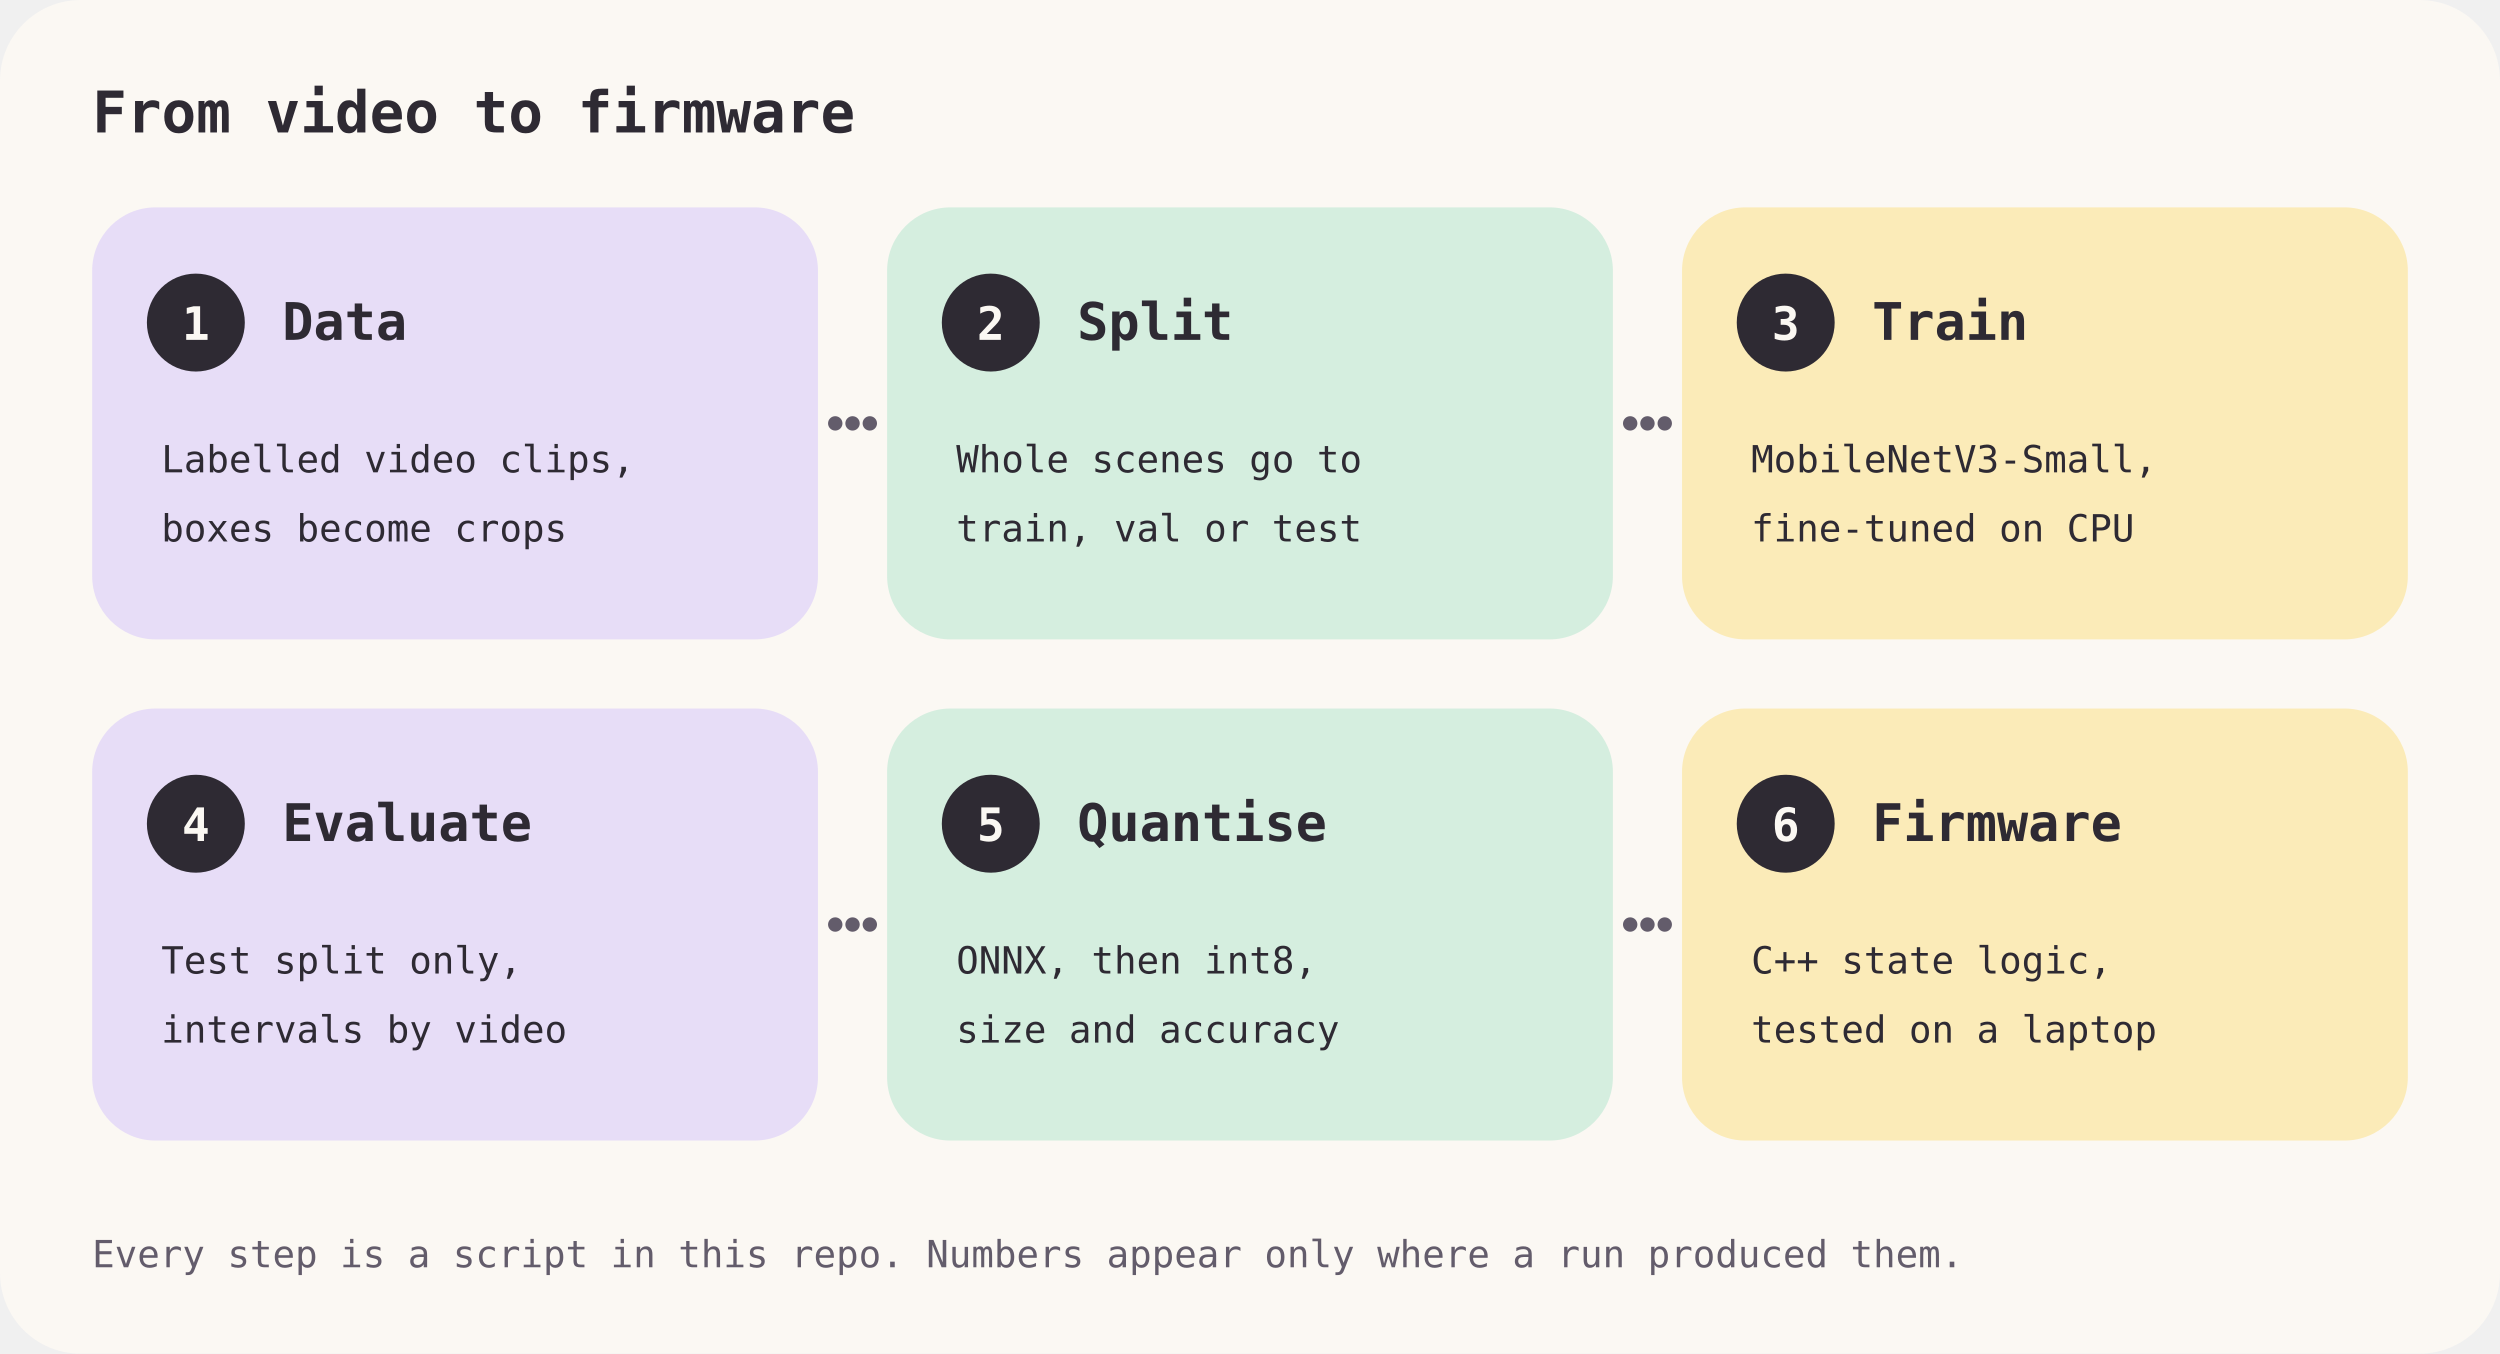
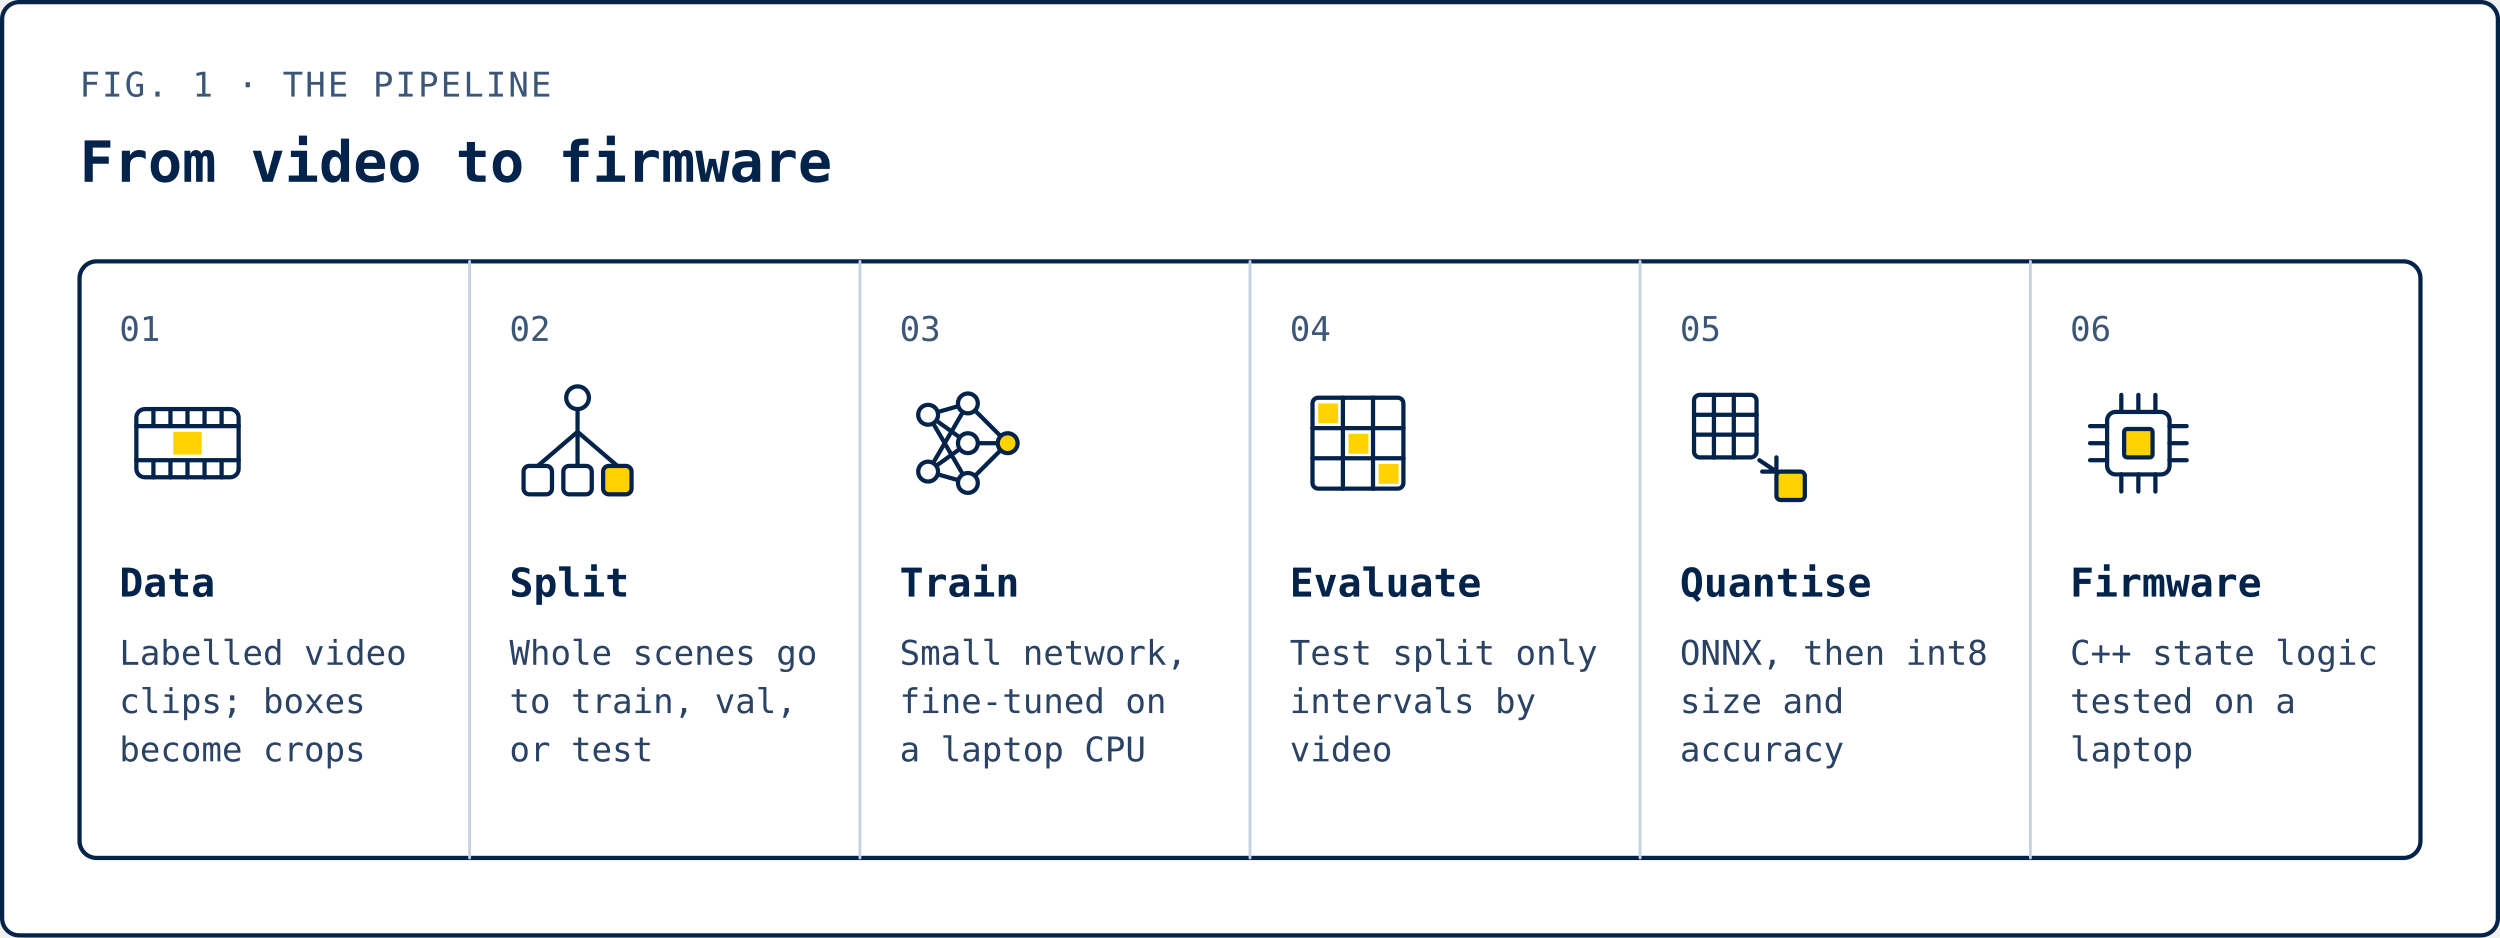
- <svg xmlns="http://www.w3.org/2000/svg" viewBox="0 0 868 470" width="868" height="470" role="img" aria-labelledby="t d" font-family="ui-monospace, &quot;SF Mono&quot;, &quot;JetBrains Mono&quot;, Menlo, Consolas, monospace">
-   <rect x="0" y="0" width="868" height="470" rx="28" fill="#FBF8F3" />
-   <text x="32" y="46" font-size="20" font-weight="bold" fill="#2E2A33" text-anchor="start">From video to firmware</text>
-   <rect x="32" y="72" width="252" height="150" rx="22" fill="#E7DDF7" />
-   <circle cx="68" cy="112" r="17" fill="#2E2A33" />
-   <text x="68" y="118" font-size="16" font-weight="bold" fill="#FBF8F3" text-anchor="middle">1</text>
-   <text x="98" y="118" font-size="18" font-weight="bold" fill="#2E2A33" text-anchor="start">Data</text>
-   <text x="56" y="164" font-size="13" font-weight="normal" fill="#2E2A33" text-anchor="start">Labelled video clips,</text>
-   <text x="56" y="188" font-size="13" font-weight="normal" fill="#2E2A33" text-anchor="start">boxes become crops</text>
-   <circle cx="290" cy="147" r="2.5" fill="#635C6B" />
-   <circle cx="296" cy="147" r="2.5" fill="#635C6B" />
-   <circle cx="302" cy="147" r="2.5" fill="#635C6B" />
-   <rect x="308" y="72" width="252" height="150" rx="22" fill="#D5EEDF" />
-   <circle cx="344" cy="112" r="17" fill="#2E2A33" />
-   <text x="344" y="118" font-size="16" font-weight="bold" fill="#FBF8F3" text-anchor="middle">2</text>
-   <text x="374" y="118" font-size="18" font-weight="bold" fill="#2E2A33" text-anchor="start">Split</text>
-   <text x="332" y="164" font-size="13" font-weight="normal" fill="#2E2A33" text-anchor="start">Whole scenes go to</text>
-   <text x="332" y="188" font-size="13" font-weight="normal" fill="#2E2A33" text-anchor="start">train, val or test</text>
-   <circle cx="566" cy="147" r="2.5" fill="#635C6B" />
-   <circle cx="572" cy="147" r="2.5" fill="#635C6B" />
-   <circle cx="578" cy="147" r="2.5" fill="#635C6B" />
-   <rect x="584" y="72" width="252" height="150" rx="22" fill="#FBEBB8" />
-   <circle cx="620" cy="112" r="17" fill="#2E2A33" />
-   <text x="620" y="118" font-size="16" font-weight="bold" fill="#FBF8F3" text-anchor="middle">3</text>
-   <text x="650" y="118" font-size="18" font-weight="bold" fill="#2E2A33" text-anchor="start">Train</text>
-   <text x="608" y="164" font-size="13" font-weight="normal" fill="#2E2A33" text-anchor="start">MobileNetV3-Small,</text>
-   <text x="608" y="188" font-size="13" font-weight="normal" fill="#2E2A33" text-anchor="start">fine-tuned on CPU</text>
-   <rect x="32" y="246" width="252" height="150" rx="22" fill="#E7DDF7" />
-   <circle cx="68" cy="286" r="17" fill="#2E2A33" />
-   <text x="68" y="292" font-size="16" font-weight="bold" fill="#FBF8F3" text-anchor="middle">4</text>
-   <text x="98" y="292" font-size="18" font-weight="bold" fill="#2E2A33" text-anchor="start">Evaluate</text>
-   <text x="56" y="338" font-size="13" font-weight="normal" fill="#2E2A33" text-anchor="start">Test split only,</text>
-   <text x="56" y="362" font-size="13" font-weight="normal" fill="#2E2A33" text-anchor="start">intervals by video</text>
-   <circle cx="290" cy="321" r="2.5" fill="#635C6B" />
-   <circle cx="296" cy="321" r="2.5" fill="#635C6B" />
-   <circle cx="302" cy="321" r="2.5" fill="#635C6B" />
-   <rect x="308" y="246" width="252" height="150" rx="22" fill="#D5EEDF" />
-   <circle cx="344" cy="286" r="17" fill="#2E2A33" />
-   <text x="344" y="292" font-size="16" font-weight="bold" fill="#FBF8F3" text-anchor="middle">5</text>
-   <text x="374" y="292" font-size="18" font-weight="bold" fill="#2E2A33" text-anchor="start">Quantise</text>
-   <text x="332" y="338" font-size="13" font-weight="normal" fill="#2E2A33" text-anchor="start">ONNX, then int8,</text>
-   <text x="332" y="362" font-size="13" font-weight="normal" fill="#2E2A33" text-anchor="start">size and accuracy</text>
-   <circle cx="566" cy="321" r="2.5" fill="#635C6B" />
-   <circle cx="572" cy="321" r="2.5" fill="#635C6B" />
-   <circle cx="578" cy="321" r="2.5" fill="#635C6B" />
-   <rect x="584" y="246" width="252" height="150" rx="22" fill="#FBEBB8" />
-   <circle cx="620" cy="286" r="17" fill="#2E2A33" />
-   <text x="620" y="292" font-size="16" font-weight="bold" fill="#FBF8F3" text-anchor="middle">6</text>
-   <text x="650" y="292" font-size="18" font-weight="bold" fill="#2E2A33" text-anchor="start">Firmware</text>
-   <text x="608" y="338" font-size="13" font-weight="normal" fill="#2E2A33" text-anchor="start">C++ state logic,</text>
-   <text x="608" y="362" font-size="13" font-weight="normal" fill="#2E2A33" text-anchor="start">tested on a laptop</text>
-   <text x="32" y="440" font-size="13" font-weight="normal" fill="#635C6B" text-anchor="start">Every step is a script in this repo. Numbers appear only where a run produced them.</text>
+ <svg xmlns="http://www.w3.org/2000/svg" viewBox="0 0 880 330" width="880" height="330" role="img" aria-labelledby="t d" font-family="ui-monospace, &quot;SF Mono&quot;, Menlo, Consolas, monospace" fill="none" stroke="#03234B" stroke-width="1.5" stroke-linecap="round" stroke-linejoin="round">
+   <rect x="0.75" y="0.75" width="878.5" height="328.5" rx="6" fill="#FFFFFF" />
+   <text x="28" y="34" font-size="12" font-weight="500" fill="#3C5677" stroke="none" text-anchor="start" letter-spacing="0.72">FIG. 1 · THE PIPELINE</text>
+   <text x="28" y="64" font-size="20" font-weight="600" fill="#03234B" stroke="none" text-anchor="start">From video to firmware</text>
+   <rect x="28" y="92" width="824" height="210" rx="6" fill="#FFFFFF" stroke="#03234B" />
+   <text x="42.0" y="120" font-size="12" font-weight="500" fill="#3C5677" stroke="none" text-anchor="start">01</text>
+   <g transform="translate(42.0 132)" stroke="#03234B">
+     <rect x="6" y="12" width="36" height="24" rx="3" />
+     <path d="M6 18H42M6 30H42M12 12V18M18 12V18M24 12V18M30 12V18M36 12V18M12 30V36M18 30V36M24 30V36M30 30V36M36 30V36" />
+     <rect x="19" y="20" width="10" height="8" fill="#FFD200" stroke="none" />
+   </g>
+   <text x="42.0" y="210" font-size="14" font-weight="600" fill="#03234B" stroke="none" text-anchor="start">Data</text>
+   <text x="42.0" y="234" font-size="12" font-weight="400" fill="#2A4365" stroke="none" text-anchor="start">Labelled video</text>
+   <text x="42.0" y="251" font-size="12" font-weight="400" fill="#2A4365" stroke="none" text-anchor="start">clips; boxes</text>
+   <text x="42.0" y="268" font-size="12" font-weight="400" fill="#2A4365" stroke="none" text-anchor="start">become crops</text>
+   <path d="M165.3 92V302" stroke="#C6D2E1" stroke-width="1" />
+   <text x="179.333" y="120" font-size="12" font-weight="500" fill="#3C5677" stroke="none" text-anchor="start">02</text>
+   <g transform="translate(179.3 132)" stroke="#03234B">
+     <circle cx="24" cy="8" r="4" />
+     <path d="M24 12V20M24 20L10 32M24 20V32M24 20L38 32" />
+     <rect x="5" y="32" width="10" height="10" rx="2" />
+     <rect x="19" y="32" width="10" height="10" rx="2" />
+     <rect x="33" y="32" width="10" height="10" rx="2" fill="#FFD200" />
+   </g>
+   <text x="179.333" y="210" font-size="14" font-weight="600" fill="#03234B" stroke="none" text-anchor="start">Split</text>
+   <text x="179.333" y="234" font-size="12" font-weight="400" fill="#2A4365" stroke="none" text-anchor="start">Whole scenes go</text>
+   <text x="179.333" y="251" font-size="12" font-weight="400" fill="#2A4365" stroke="none" text-anchor="start">to train, val,</text>
+   <text x="179.333" y="268" font-size="12" font-weight="400" fill="#2A4365" stroke="none" text-anchor="start">or test</text>
+   <path d="M302.7 92V302" stroke="#C6D2E1" stroke-width="1" />
+   <text x="316.667" y="120" font-size="12" font-weight="500" fill="#3C5677" stroke="none" text-anchor="start">03</text>
+   <g transform="translate(316.7 132)" stroke="#03234B">
+     <path d="M10 14L24 10M10 14L24 24M10 14L24 38M10 34L24 10M10 34L24 24M10 34L24 38M24 10L38 24M24 24L38 24M24 38L38 24" />
+     <circle cx="10" cy="14" r="3.5" fill="#FFFFFF" />
+     <circle cx="10" cy="34" r="3.5" fill="#FFFFFF" />
+     <circle cx="24" cy="10" r="3.5" fill="#FFFFFF" />
+     <circle cx="24" cy="24" r="3.5" fill="#FFFFFF" />
+     <circle cx="24" cy="38" r="3.5" fill="#FFFFFF" />
+     <circle cx="38" cy="24" r="3.5" fill="#FFD200" />
+   </g>
+   <text x="316.667" y="210" font-size="14" font-weight="600" fill="#03234B" stroke="none" text-anchor="start">Train</text>
+   <text x="316.667" y="234" font-size="12" font-weight="400" fill="#2A4365" stroke="none" text-anchor="start">Small network,</text>
+   <text x="316.667" y="251" font-size="12" font-weight="400" fill="#2A4365" stroke="none" text-anchor="start">fine-tuned on</text>
+   <text x="316.667" y="268" font-size="12" font-weight="400" fill="#2A4365" stroke="none" text-anchor="start">a laptop CPU</text>
+   <path d="M440.0 92V302" stroke="#C6D2E1" stroke-width="1" />
+   <text x="454.0" y="120" font-size="12" font-weight="500" fill="#3C5677" stroke="none" text-anchor="start">04</text>
+   <g transform="translate(454.0 132)" stroke="#03234B">
+     <rect x="8" y="8" width="32" height="32" rx="2" />
+     <path d="M8 18.7H40M8 29.3H40M18.7 8V40M29.3 8V40" />
+     <rect x="10" y="10" width="7" height="7" fill="#FFD200" stroke="none" />
+     <rect x="20.7" y="20.7" width="7" height="7" fill="#FFD200" stroke="none" />
+     <rect x="31.3" y="31.3" width="7" height="7" fill="#FFD200" stroke="none" />
+   </g>
+   <text x="454.0" y="210" font-size="14" font-weight="600" fill="#03234B" stroke="none" text-anchor="start">Evaluate</text>
+   <text x="454.0" y="234" font-size="12" font-weight="400" fill="#2A4365" stroke="none" text-anchor="start">Test split only</text>
+   <text x="454.0" y="251" font-size="12" font-weight="400" fill="#2A4365" stroke="none" text-anchor="start">intervals by</text>
+   <text x="454.0" y="268" font-size="12" font-weight="400" fill="#2A4365" stroke="none" text-anchor="start">video</text>
+   <path d="M577.3 92V302" stroke="#C6D2E1" stroke-width="1" />
+   <text x="591.333" y="120" font-size="12" font-weight="500" fill="#3C5677" stroke="none" text-anchor="start">05</text>
+   <g transform="translate(591.3 132)" stroke="#03234B">
+     <rect x="5" y="7" width="22" height="22" rx="2" />
+     <path d="M5 14H27M5 21H27M12 7V29M19 7V29M28 30L34 34M34 34V29M34 34H29" />
+     <rect x="34" y="34" width="10" height="10" rx="1.5" fill="#FFD200" />
+   </g>
+   <text x="591.333" y="210" font-size="14" font-weight="600" fill="#03234B" stroke="none" text-anchor="start">Quantise</text>
+   <text x="591.333" y="234" font-size="12" font-weight="400" fill="#2A4365" stroke="none" text-anchor="start">ONNX, then int8</text>
+   <text x="591.333" y="251" font-size="12" font-weight="400" fill="#2A4365" stroke="none" text-anchor="start">size and</text>
+   <text x="591.333" y="268" font-size="12" font-weight="400" fill="#2A4365" stroke="none" text-anchor="start">accuracy</text>
+   <path d="M714.7 92V302" stroke="#C6D2E1" stroke-width="1" />
+   <text x="728.667" y="120" font-size="12" font-weight="500" fill="#3C5677" stroke="none" text-anchor="start">06</text>
+   <g transform="translate(728.7 132)" stroke="#03234B">
+     <rect x="13" y="13" width="22" height="22" rx="3" />
+     <rect x="19" y="19" width="10" height="10" rx="1" fill="#FFD200" />
+     <path d="M18 13V7M24 13V7M30 13V7M18 35V41M24 35V41M30 35V41M13 18H7M13 24H7M13 30H7M35 18H41M35 24H41M35 30H41" />
+   </g>
+   <text x="728.667" y="210" font-size="14" font-weight="600" fill="#03234B" stroke="none" text-anchor="start">Firmware</text>
+   <text x="728.667" y="234" font-size="12" font-weight="400" fill="#2A4365" stroke="none" text-anchor="start">C++ state logic</text>
+   <text x="728.667" y="251" font-size="12" font-weight="400" fill="#2A4365" stroke="none" text-anchor="start">tested on a</text>
+   <text x="728.667" y="268" font-size="12" font-weight="400" fill="#2A4365" stroke="none" text-anchor="start">laptop</text>
</svg>
